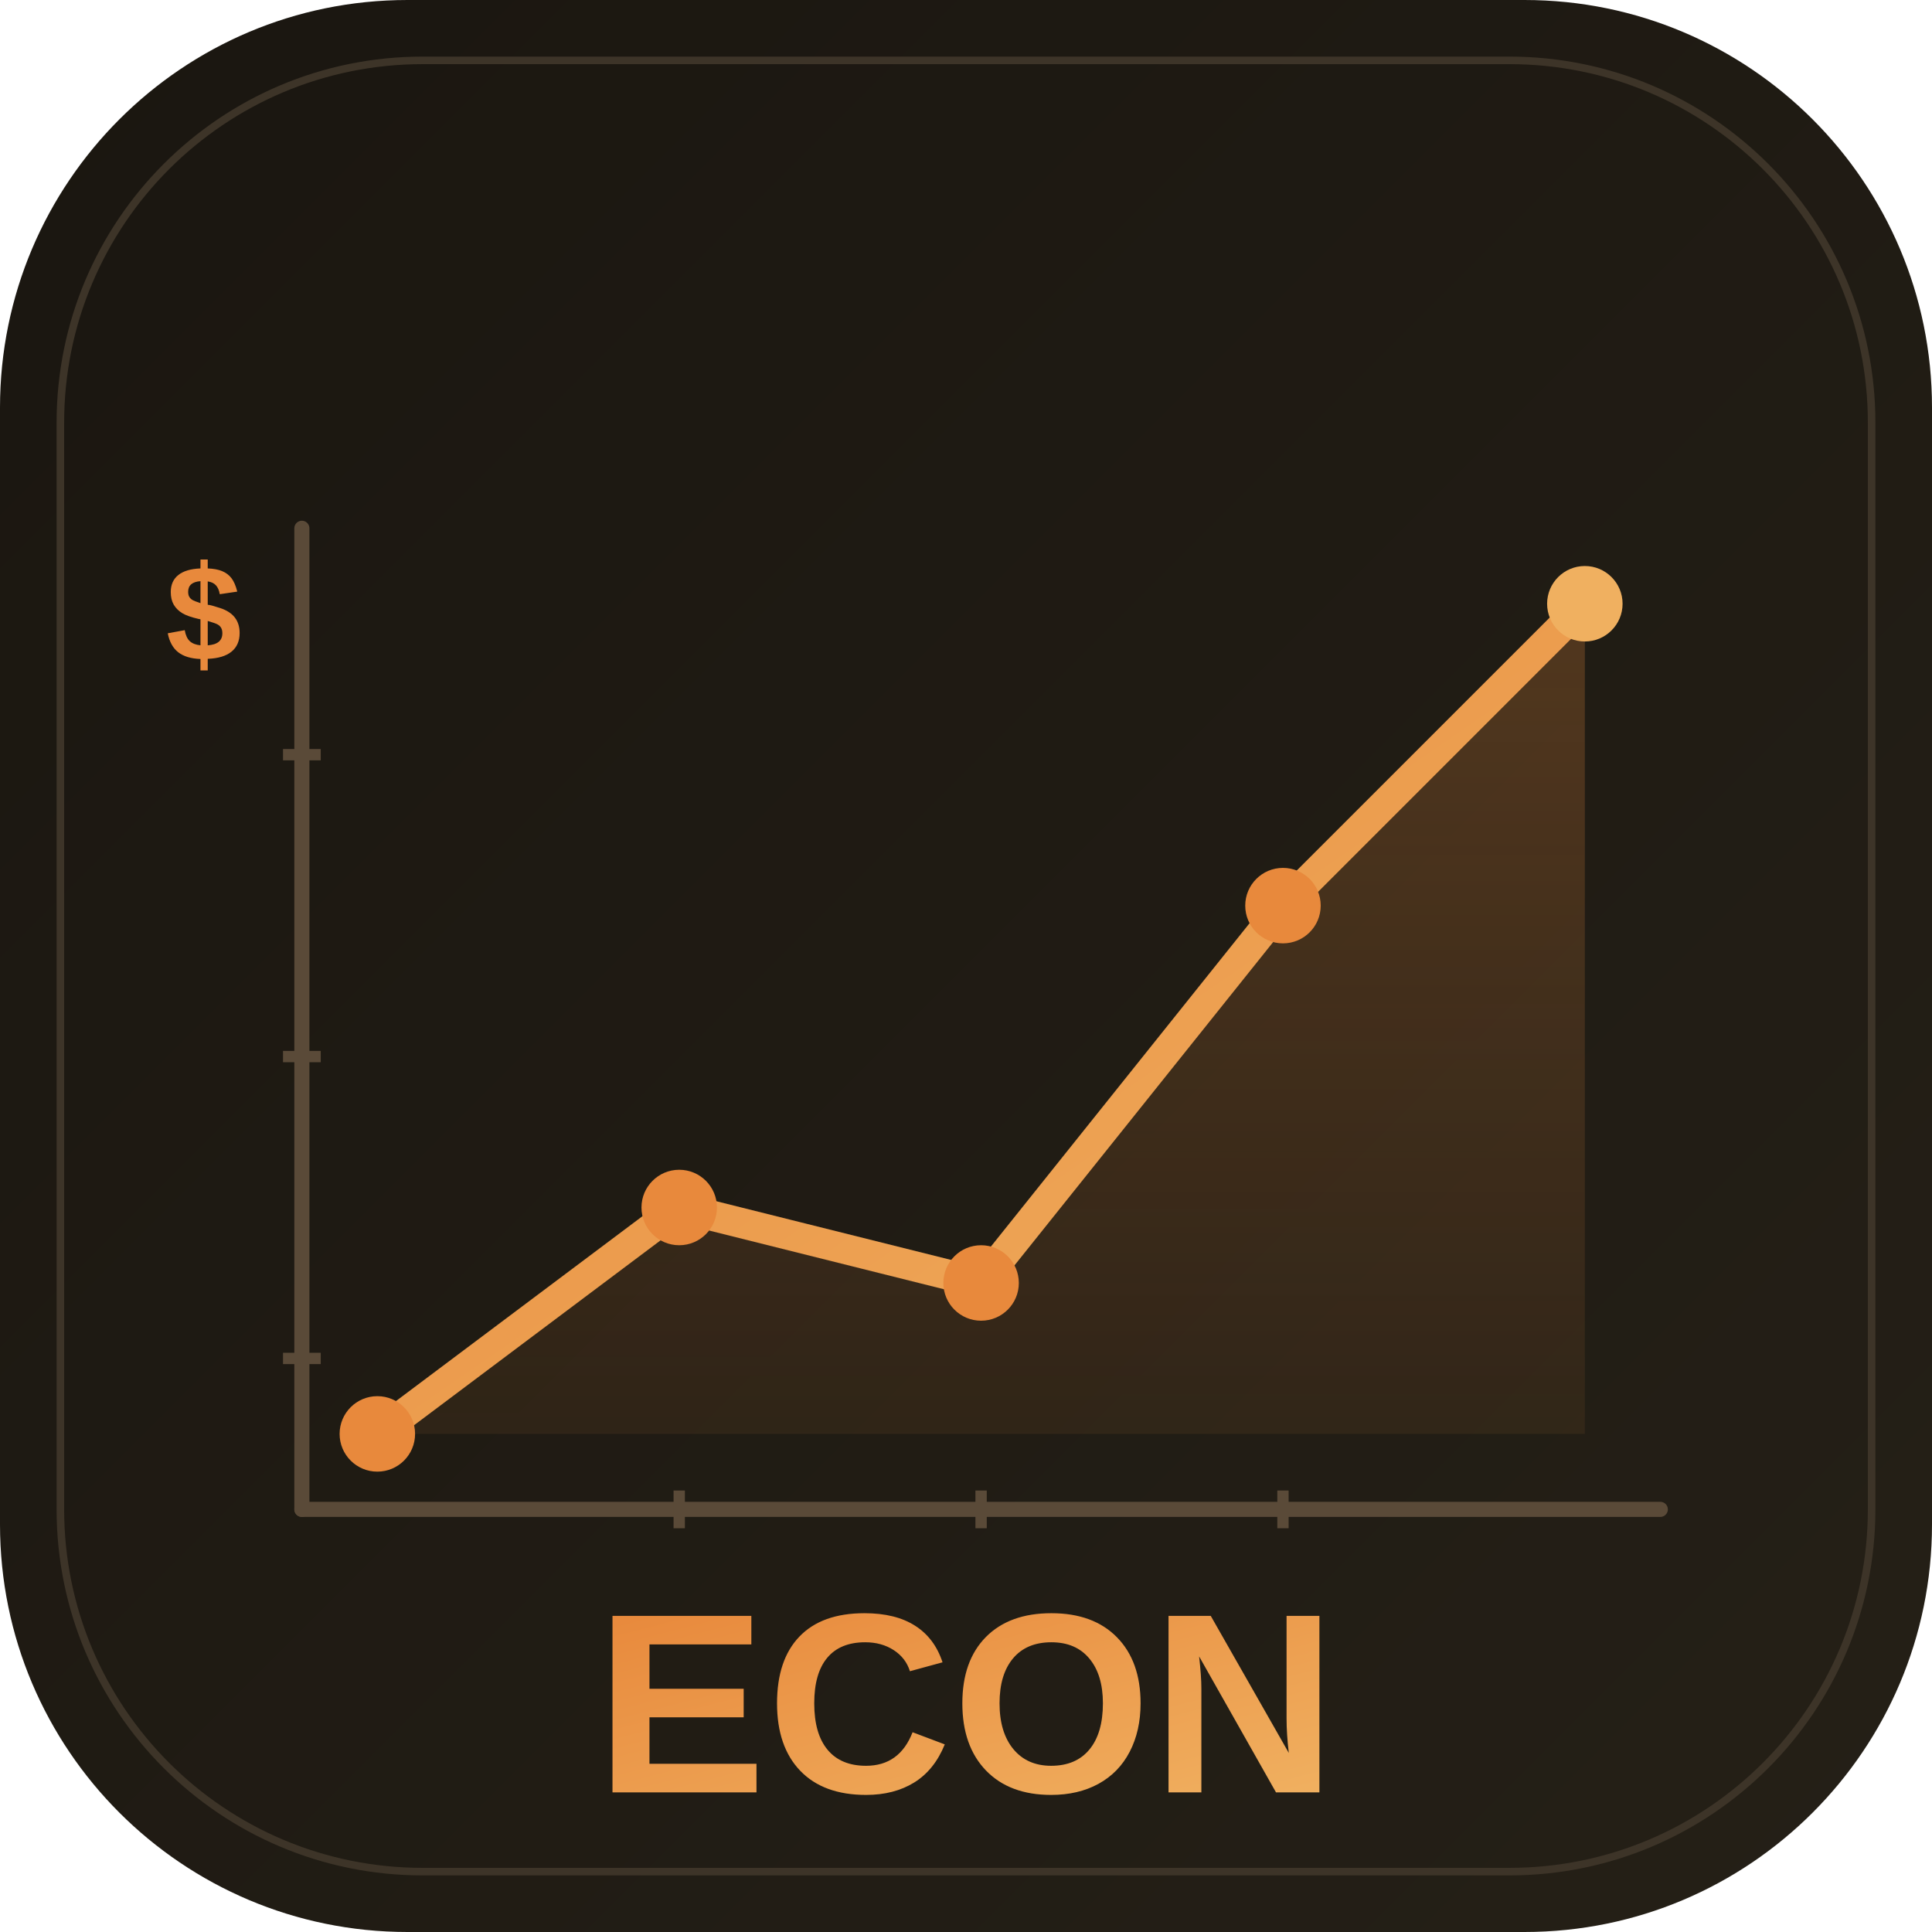
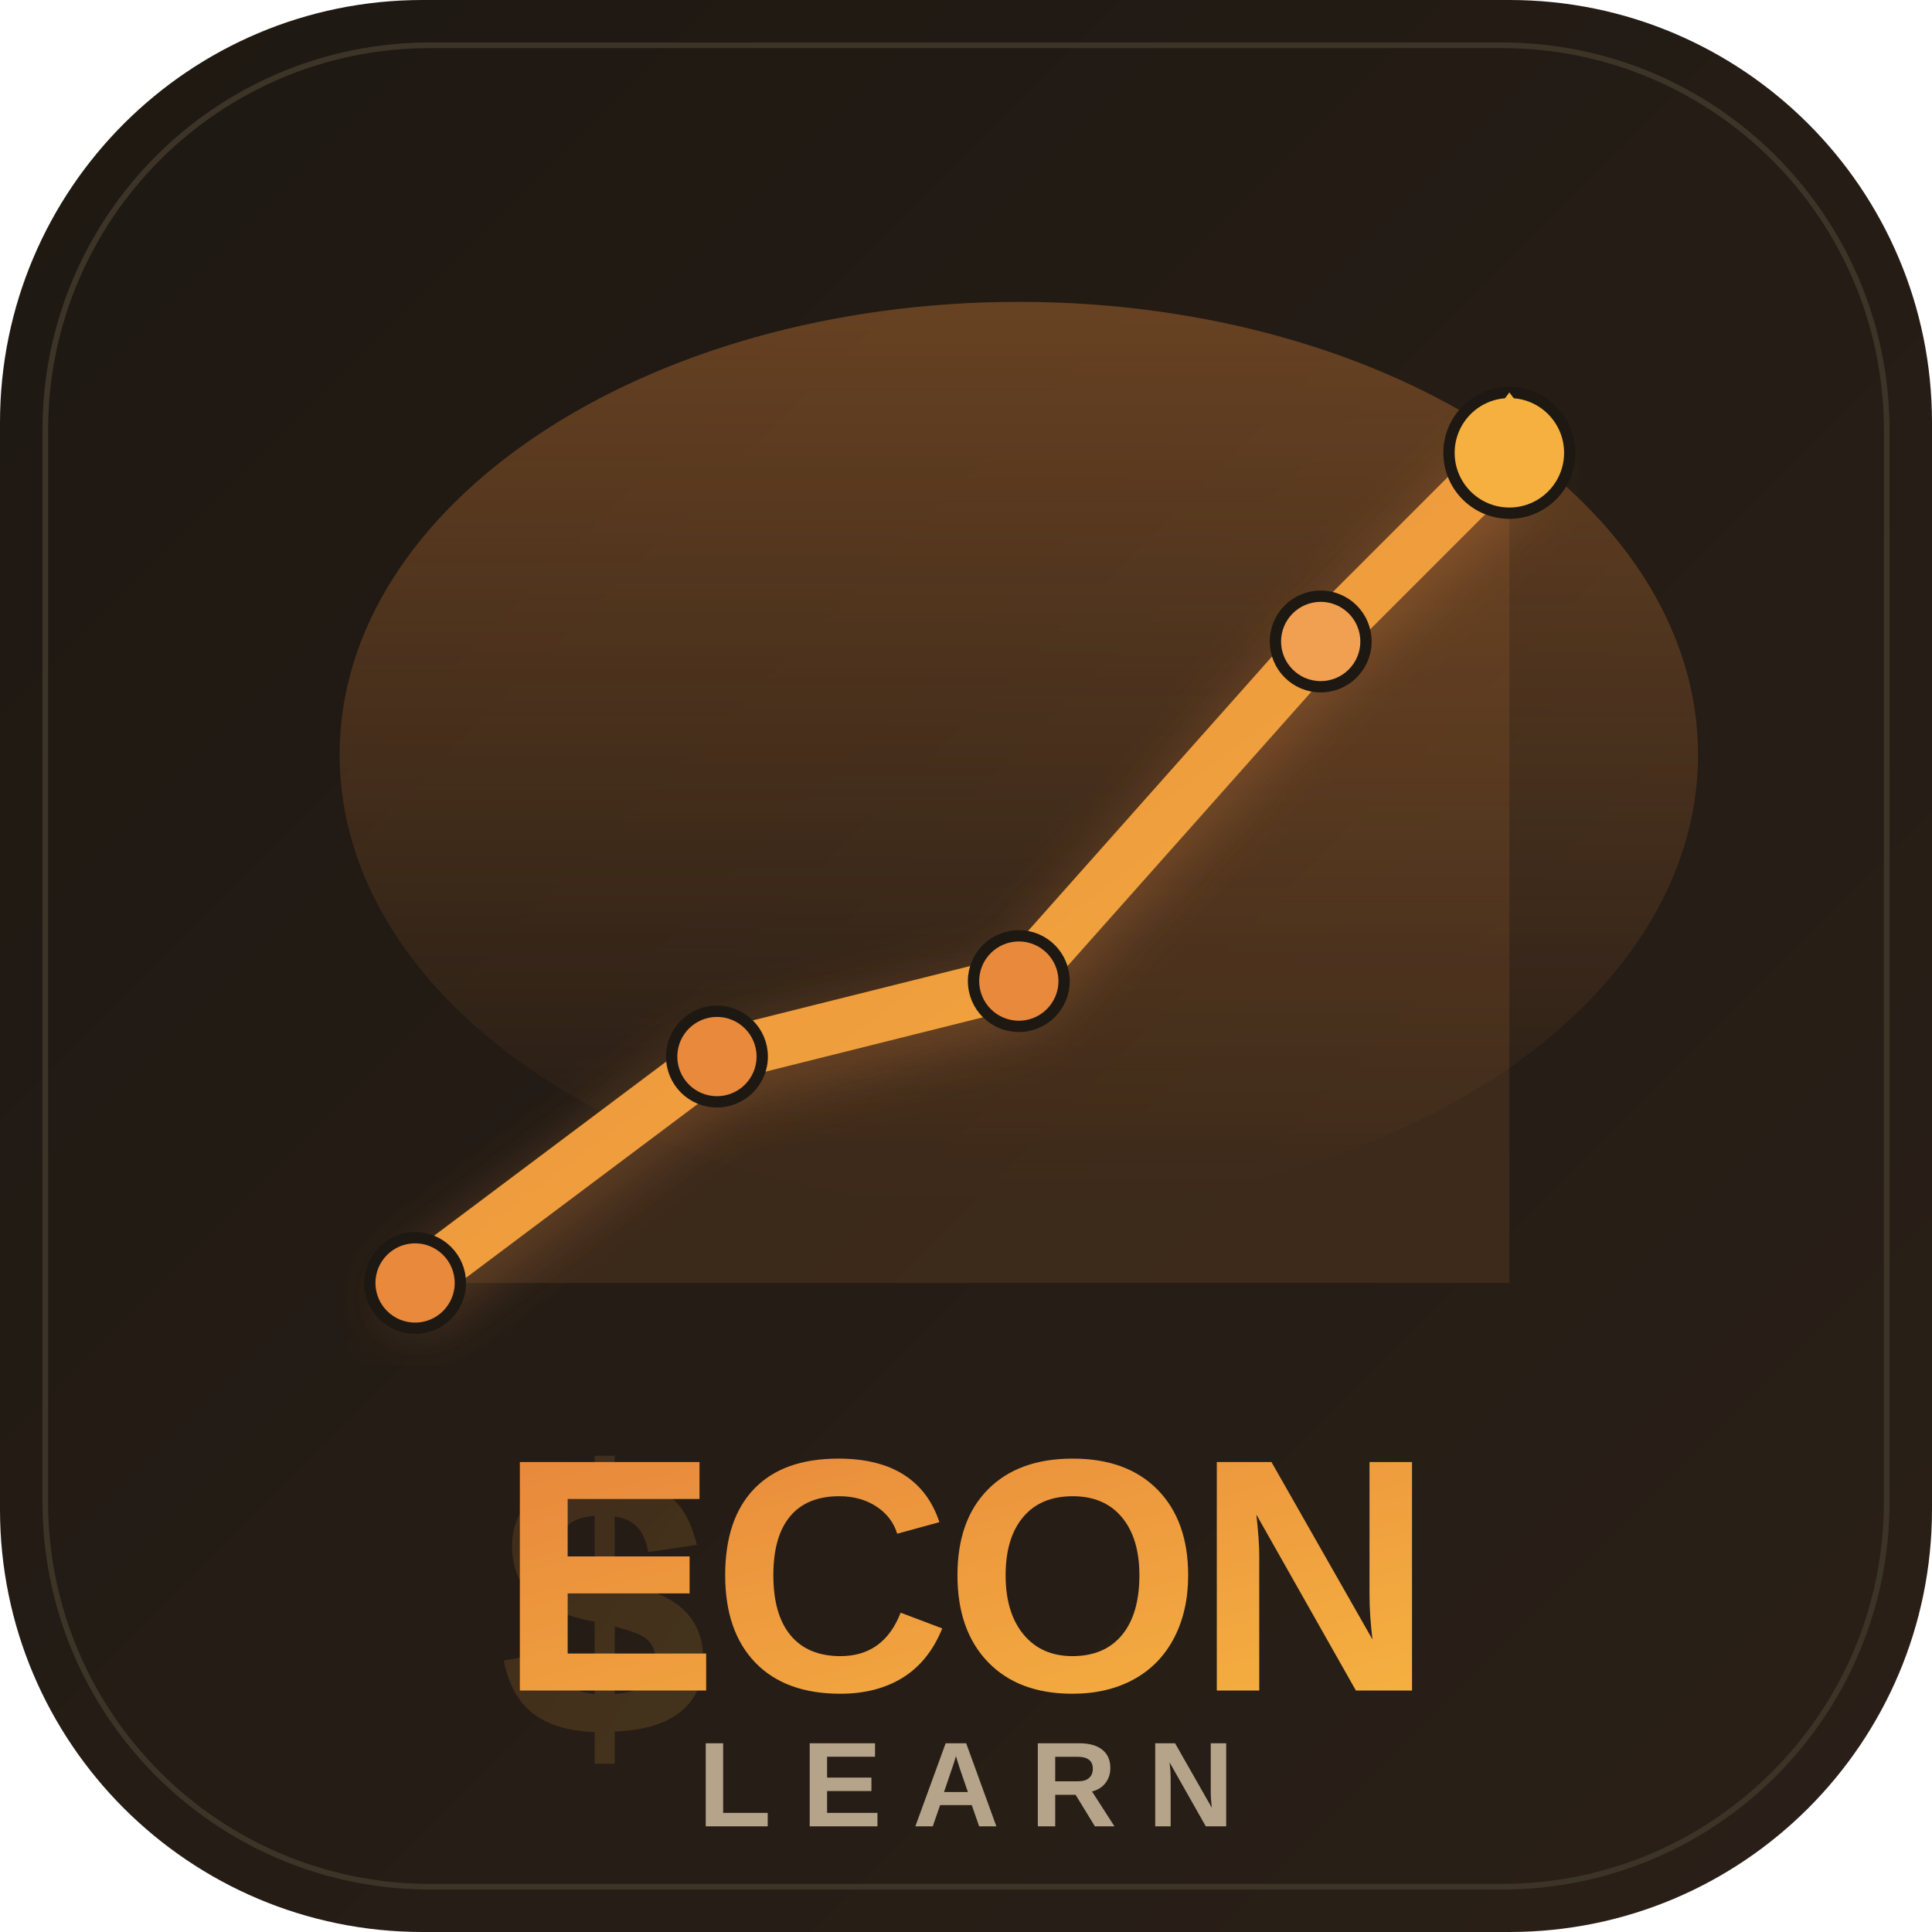
<svg xmlns="http://www.w3.org/2000/svg" viewBox="0 0 512 512">
  <defs>
    <linearGradient id="bg" x1="0" y1="0" x2="1" y2="1">
-       <stop offset="0%" stop-color="#1a1610" />
-       <stop offset="100%" stop-color="#252017" />
+       <stop offset="0%" stop-color="#1e1812" />
+       <stop offset="100%" stop-color="#2a2018" />
    </linearGradient>
    <linearGradient id="gold" x1="0" y1="0" x2="1" y2="1">
      <stop offset="0%" stop-color="#e8893c" />
-       <stop offset="100%" stop-color="#f0b060" />
+       <stop offset="100%" stop-color="#f5b040" />
    </linearGradient>
-     <linearGradient id="chart" x1="0" y1="1" x2="0" y2="0">
-       <stop offset="0%" stop-color="#e8893c" stop-opacity="0.15" />
-       <stop offset="100%" stop-color="#e8893c" stop-opacity="0.5" />
+     <linearGradient id="glow" x1="0" y1="1" x2="0" y2="0">
+       <stop offset="0%" stop-color="#e8893c" stop-opacity="0" />
+       <stop offset="100%" stop-color="#e8893c" stop-opacity="0.35" />
    </linearGradient>
+     <filter id="shadow" x="-10%" y="-10%" width="120%" height="120%">
+       <feDropShadow dx="0" dy="4" stdDeviation="8" flood-color="#e8893c" flood-opacity="0.3" />
+     </filter>
  </defs>
-   <rect width="512" height="512" rx="108" fill="url(#bg)" />
-   <rect x="16" y="16" width="480" height="480" rx="96" fill="none" stroke="#3d3428" stroke-width="2" />
-   <path d="M100 380 L180 320 L260 340 L340 240 L420 160 L420 380 Z" fill="url(#chart)" opacity="0.5" />
-   <polyline points="100,380 180,320 260,340 340,240 420,160" fill="none" stroke="url(#gold)" stroke-width="8" stroke-linecap="round" stroke-linejoin="round" />
-   <circle cx="100" cy="380" r="10" fill="#e8893c" />
-   <circle cx="180" cy="320" r="10" fill="#e8893c" />
-   <circle cx="260" cy="340" r="10" fill="#e8893c" />
-   <circle cx="340" cy="240" r="10" fill="#e8893c" />
-   <circle cx="420" cy="160" r="10" fill="#f0b060" />
-   <line x1="80" y1="140" x2="80" y2="400" stroke="#5a4a38" stroke-width="4" stroke-linecap="round" />
-   <line x1="80" y1="400" x2="440" y2="400" stroke="#5a4a38" stroke-width="4" stroke-linecap="round" />
-   <line x1="75" y1="200" x2="85" y2="200" stroke="#5a4a38" stroke-width="3" />
-   <line x1="75" y1="280" x2="85" y2="280" stroke="#5a4a38" stroke-width="3" />
-   <line x1="75" y1="360" x2="85" y2="360" stroke="#5a4a38" stroke-width="3" />
-   <line x1="180" y1="395" x2="180" y2="405" stroke="#5a4a38" stroke-width="3" />
-   <line x1="260" y1="395" x2="260" y2="405" stroke="#5a4a38" stroke-width="3" />
-   <line x1="340" y1="395" x2="340" y2="405" stroke="#5a4a38" stroke-width="3" />
-   <text x="54" y="175" text-anchor="middle" font-size="36" font-weight="800" fill="#e8893c" font-family="-apple-system, Arial, sans-serif">$</text>
-   <text x="256" y="475" text-anchor="middle" font-size="68" font-weight="800" fill="url(#gold)" font-family="-apple-system, Arial, sans-serif">ECON</text>
+   <rect width="512" height="512" rx="112" fill="url(#bg)" />
+   <rect x="12" y="12" width="488" height="488" rx="102" fill="none" stroke="#3d3428" stroke-width="1.5" />
+   <ellipse cx="270" cy="200" rx="180" ry="120" fill="url(#glow)" />
+   <path d="M110 340 L190 280 L270 260 L350 170 L400 120 L400 340 Z" fill="#e8893c" opacity="0.12" />
+   <polyline points="110,340 190,280 270,260 350,170 400,120" fill="none" stroke="url(#gold)" stroke-width="14" stroke-linecap="round" stroke-linejoin="round" filter="url(#shadow)" />
+   <circle cx="110" cy="340" r="12" fill="#e8893c" stroke="#1e1812" stroke-width="3" />
+   <circle cx="190" cy="280" r="12" fill="#e8893c" stroke="#1e1812" stroke-width="3" />
+   <circle cx="270" cy="260" r="12" fill="#e8893c" stroke="#1e1812" stroke-width="3" />
+   <circle cx="350" cy="170" r="12" fill="#f0a050" stroke="#1e1812" stroke-width="3" />
+   <circle cx="400" cy="120" r="16" fill="#f5b040" stroke="#1e1812" stroke-width="3" />
+   <polygon points="400,104 412,120 400,112 388,120" fill="#f5b040" />
+   <text x="160" y="460" text-anchor="middle" font-size="100" font-weight="900" fill="url(#gold)" font-family="-apple-system, system-ui, Arial, sans-serif" opacity="0.15">$</text>
+   <text x="256" y="448" text-anchor="middle" font-size="88" font-weight="900" letter-spacing="-2" fill="url(#gold)" font-family="-apple-system, system-ui, Arial, sans-serif">ECON</text>
+   <text x="256" y="484" text-anchor="middle" font-size="32" font-weight="700" letter-spacing="8" fill="#b5a48a" font-family="-apple-system, system-ui, Arial, sans-serif">LEARN</text>
</svg>
